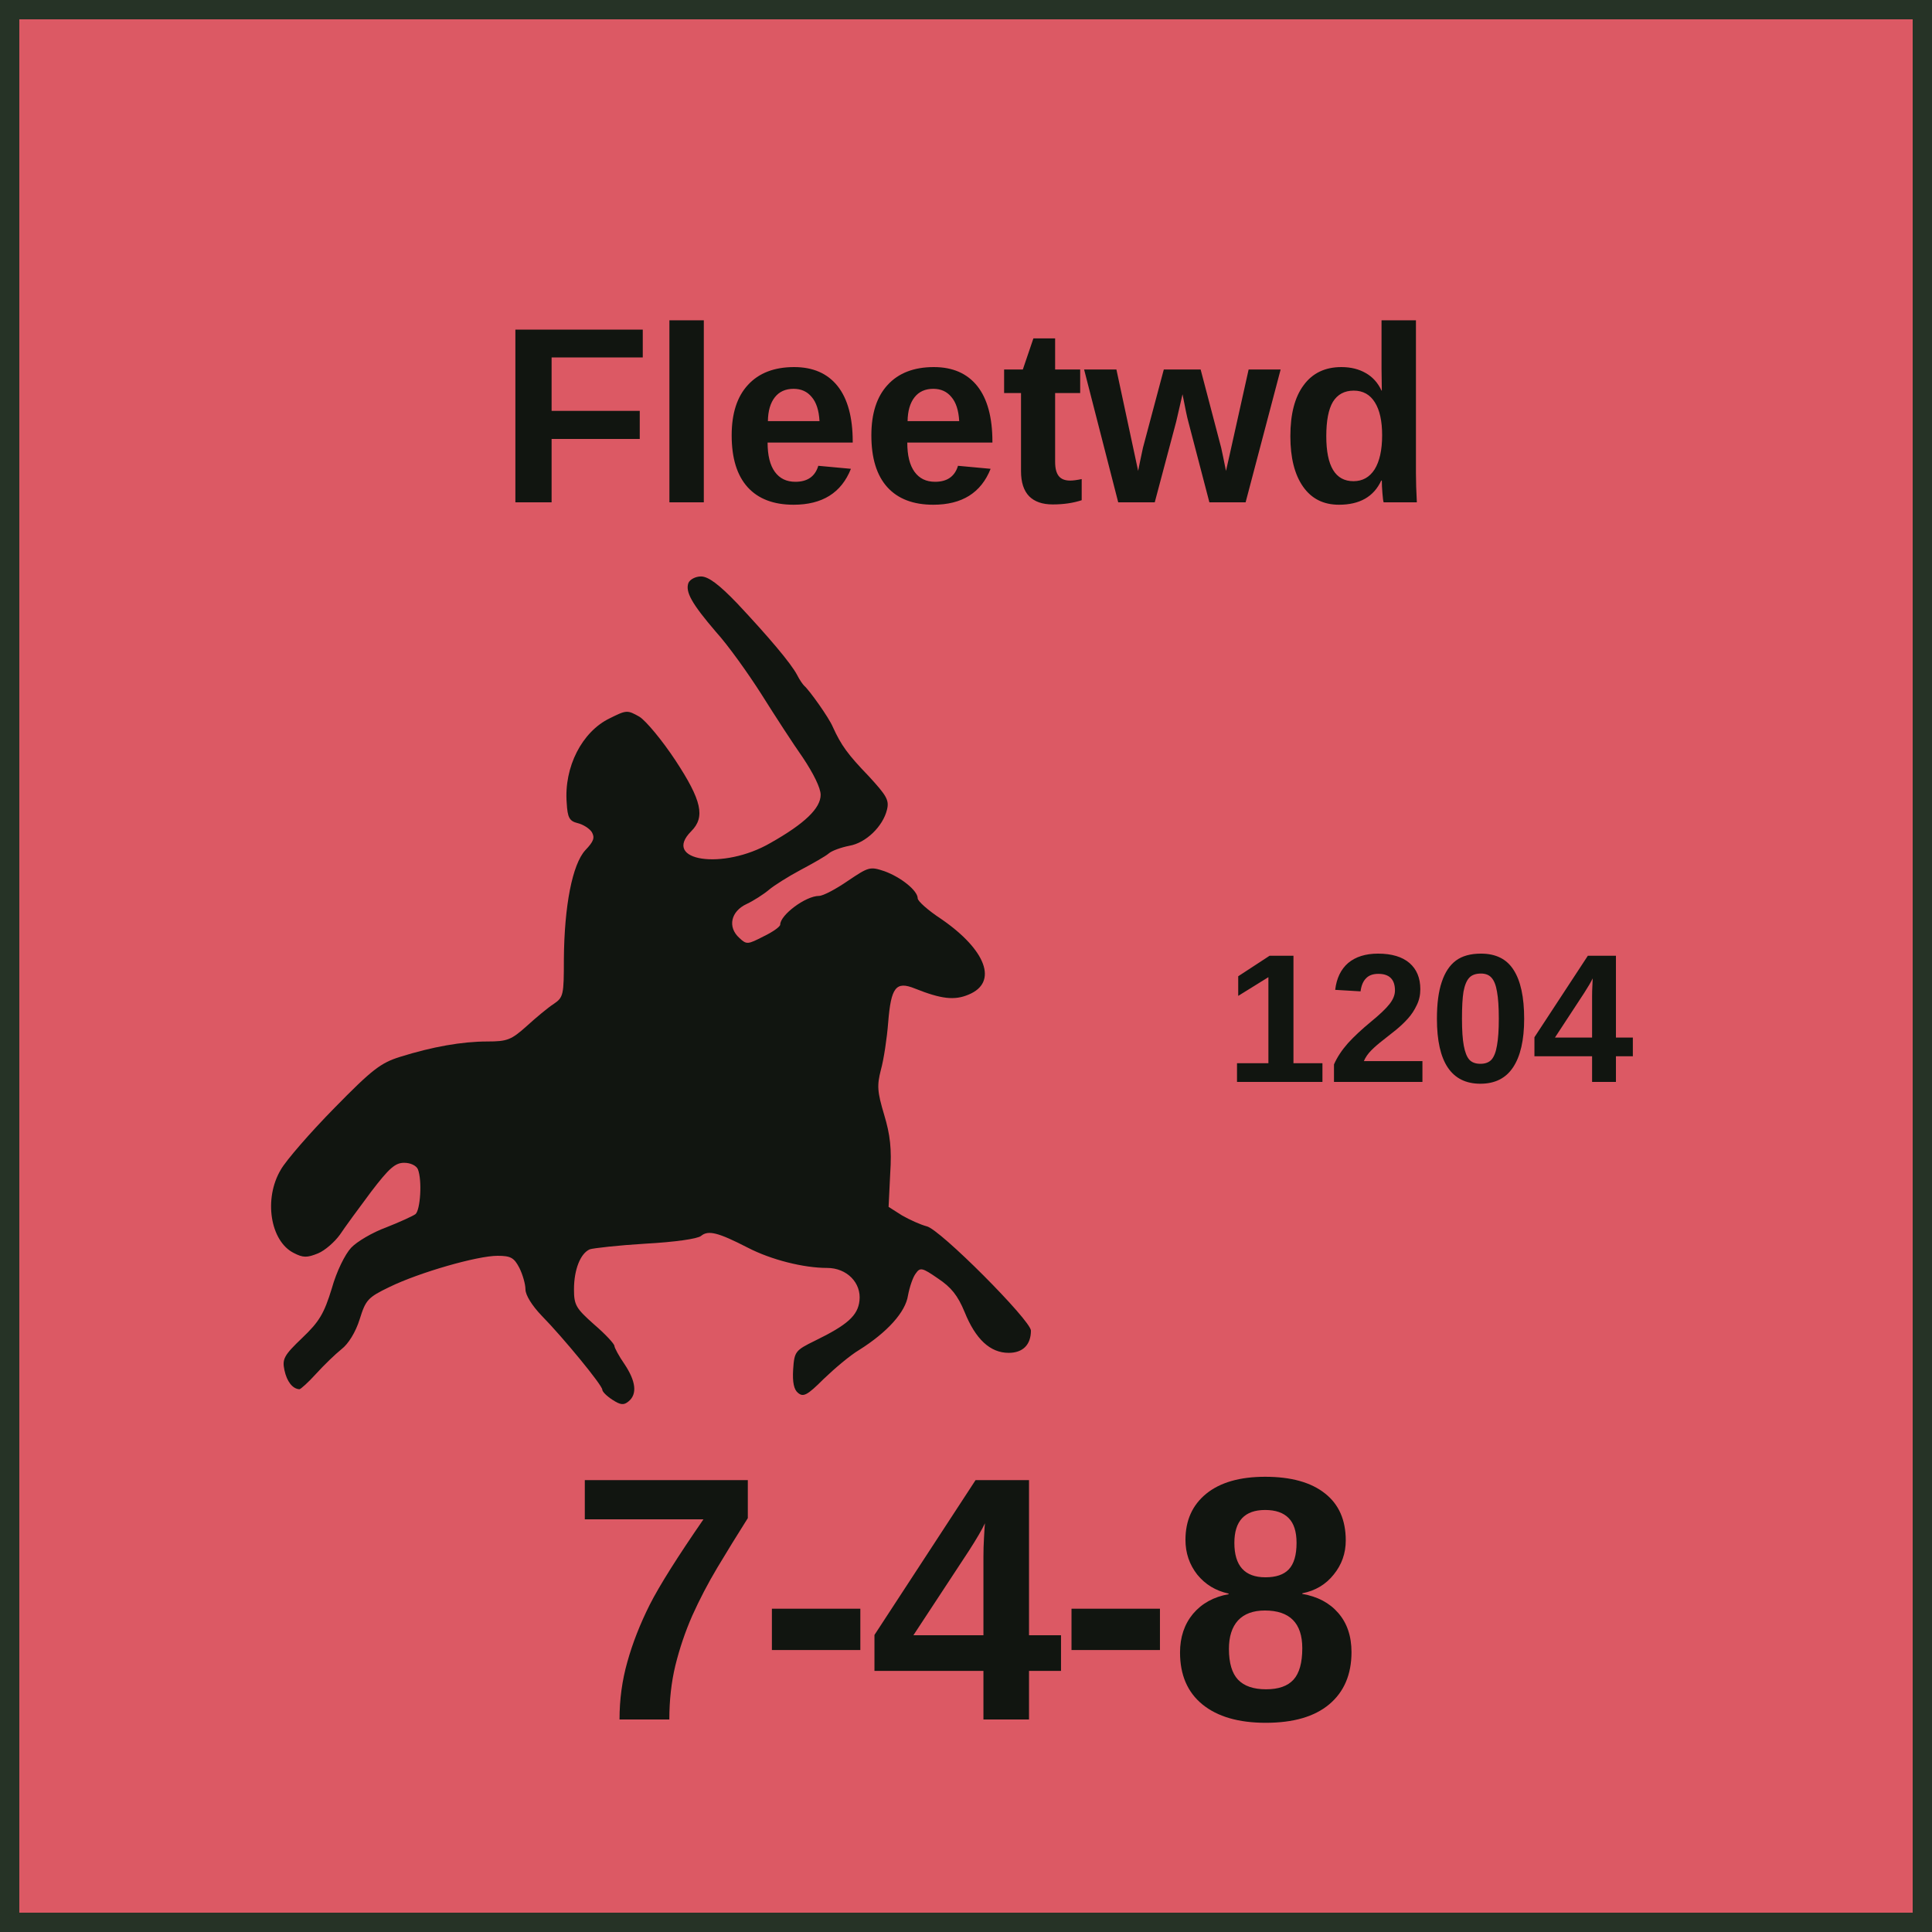
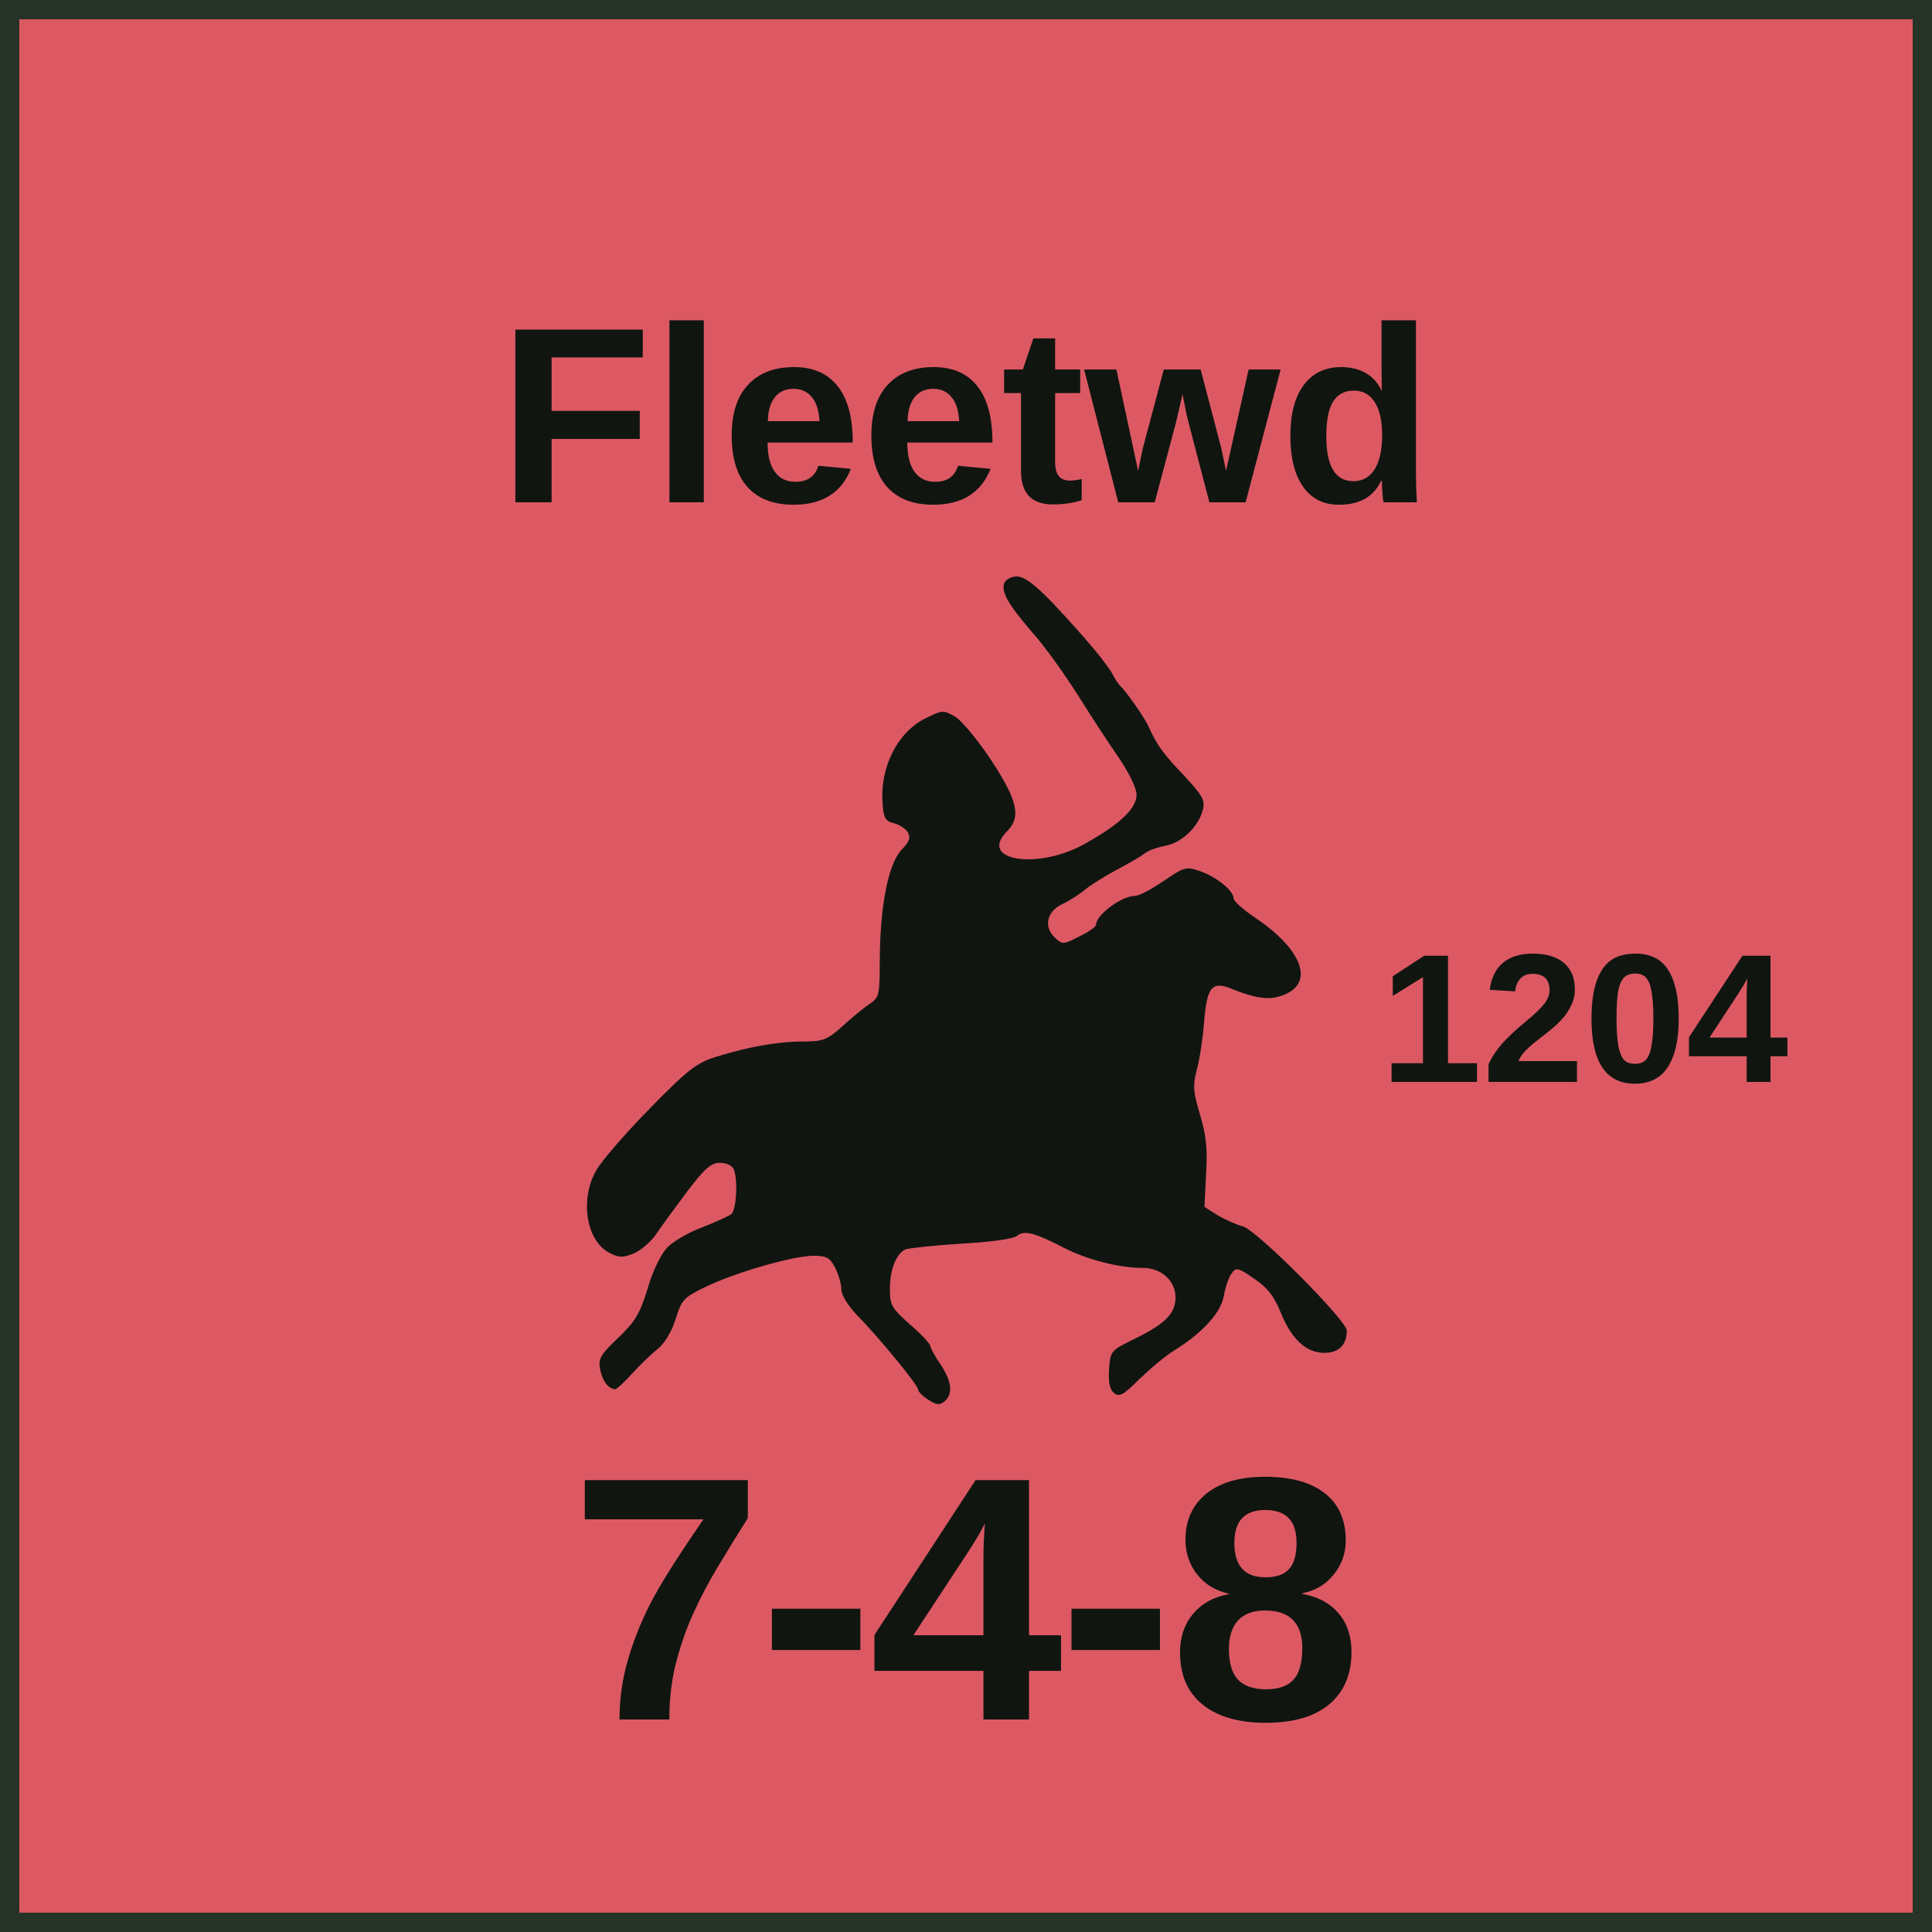
<svg xmlns="http://www.w3.org/2000/svg" width="100" height="100" viewBox="0 0 100 100" role="img" aria-labelledby="title desc">
  <style>
    text { fill: #111510; font-family: "Arial Narrow", "Helvetica Neue", Arial, sans-serif; }
    .name { font-weight: 700; text-anchor: middle; }
    .setup { font-size: 9.5px; font-weight: 700; text-anchor: middle; }
    .factors { font-size: 18px; font-weight: 800; text-anchor: middle; letter-spacing: -0.25px; }
    .turn { font-size: 17px; font-weight: 800; text-anchor: middle; }
  </style>
  <rect x="0.5" y="0.5" width="99" height="99" fill="#DC5964" stroke="#263326" stroke-width="1" />
  <text class="name" x="50" y="26" font-size="13">Fleetwd</text>
-   <svg x="11" y="29" width="46" height="45" viewBox="250 200 1950 2150" preserveAspectRatio="xMidYMid meet">
+   <svg x="27.35" y="29" width="46" height="45" viewBox="250 200 1950 2150" preserveAspectRatio="xMidYMid meet">
    <g transform="translate(0 2400) scale(1 -1)" fill="#111510">
      <path d="M1303 2144c-8-22 8-51 68-121 30-33 80-103 113-155 32-51 78-122 102-156 26-39 44-75 44-92 0-33-39-71-124-119-117-68-270-45-196 29 35 35 26 76-39 175-33 50-73 98-89 108-30 17-32 17-74-4-68-33-113-120-106-209 2-37 7-45 27-50 13-3 29-13 35-22 8-14 5-23-16-45-32-35-52-137-53-270 0-87-1-94-25-110-14-9-44-34-67-55-38-34-48-38-97-38-63 0-136-13-216-38-48-15-69-31-163-127-59-60-119-129-132-152-43-72-26-177 32-206 23-12 33-12 60-1 17 7 41 28 54 46 12 18 47 66 77 106 45 59 60 72 82 72 16 0 30-7 34-16 11-28 6-101-6-111-7-5-40-20-73-33-33-12-72-35-86-50-15-16-36-58-48-101-19-62-31-82-73-122-45-43-50-52-44-80 6-28 20-46 37-47 3 0 22 17 41 38 20 22 48 49 63 61 17 13 35 42 45 74 15 48 20 54 74 80 74 36 217 77 267 77 33 0 41-5 54-30 8-16 15-40 15-53 0-14 16-40 40-65 53-54 150-172 150-183 0-5 11-16 25-25 20-13 28-14 40-4 22 18 18 50-10 92-14 20-25 41-25 45 0 5-22 29-50 53-45 40-50 48-50 87 0 49 16 89 39 99 9 3 71 10 138 14 73 4 128 12 137 19 18 15 42 9 116-29 58-30 138-50 196-50 49 0 85-37 80-81-4-37-30-60-110-99-49-24-51-27-54-71-2-32 2-50 12-58 13-11 23-6 63 34 27 26 66 59 88 72 70 44 115 94 121 135 4 21 12 45 19 54 11 16 16 15 55-12 33-22 49-42 66-83 27-67 63-101 109-101 35 0 55 20 55 55 0 25-226 252-258 258-15 4-42 16-61 27l-33 21 4 82c4 62 0 96-15 146-17 57-18 72-8 111 7 25 15 78 18 117 7 87 19 103 66 84 65-26 98-30 133-15 73 30 44 110-68 187-32 21-58 44-58 51 0 19-41 52-82 67-36 12-39 11-91-24-29-20-61-37-71-37-33 0-96-47-96-71 0-5-18-18-41-29-39-20-42-21-60-4-30 27-21 66 18 84 17 8 42 24 55 35 13 11 48 33 78 49 30 16 62 34 70 41 8 7 31 15 51 19 41 7 83 48 93 89 6 24-1 35-45 83-52 54-68 76-89 122-9 22-58 91-71 102-3 3-11 14-17 26-15 29-72 96-148 177-46 48-72 67-90 67-13 0-27-7-31-16z" />
    </g>
  </svg>
-   <text class="setup" x="74" y="56">1204</text>
+   <text class="setup" x="82" y="56">1204</text>
  <text class="factors" x="50" y="89">7-4-8</text>
</svg>
